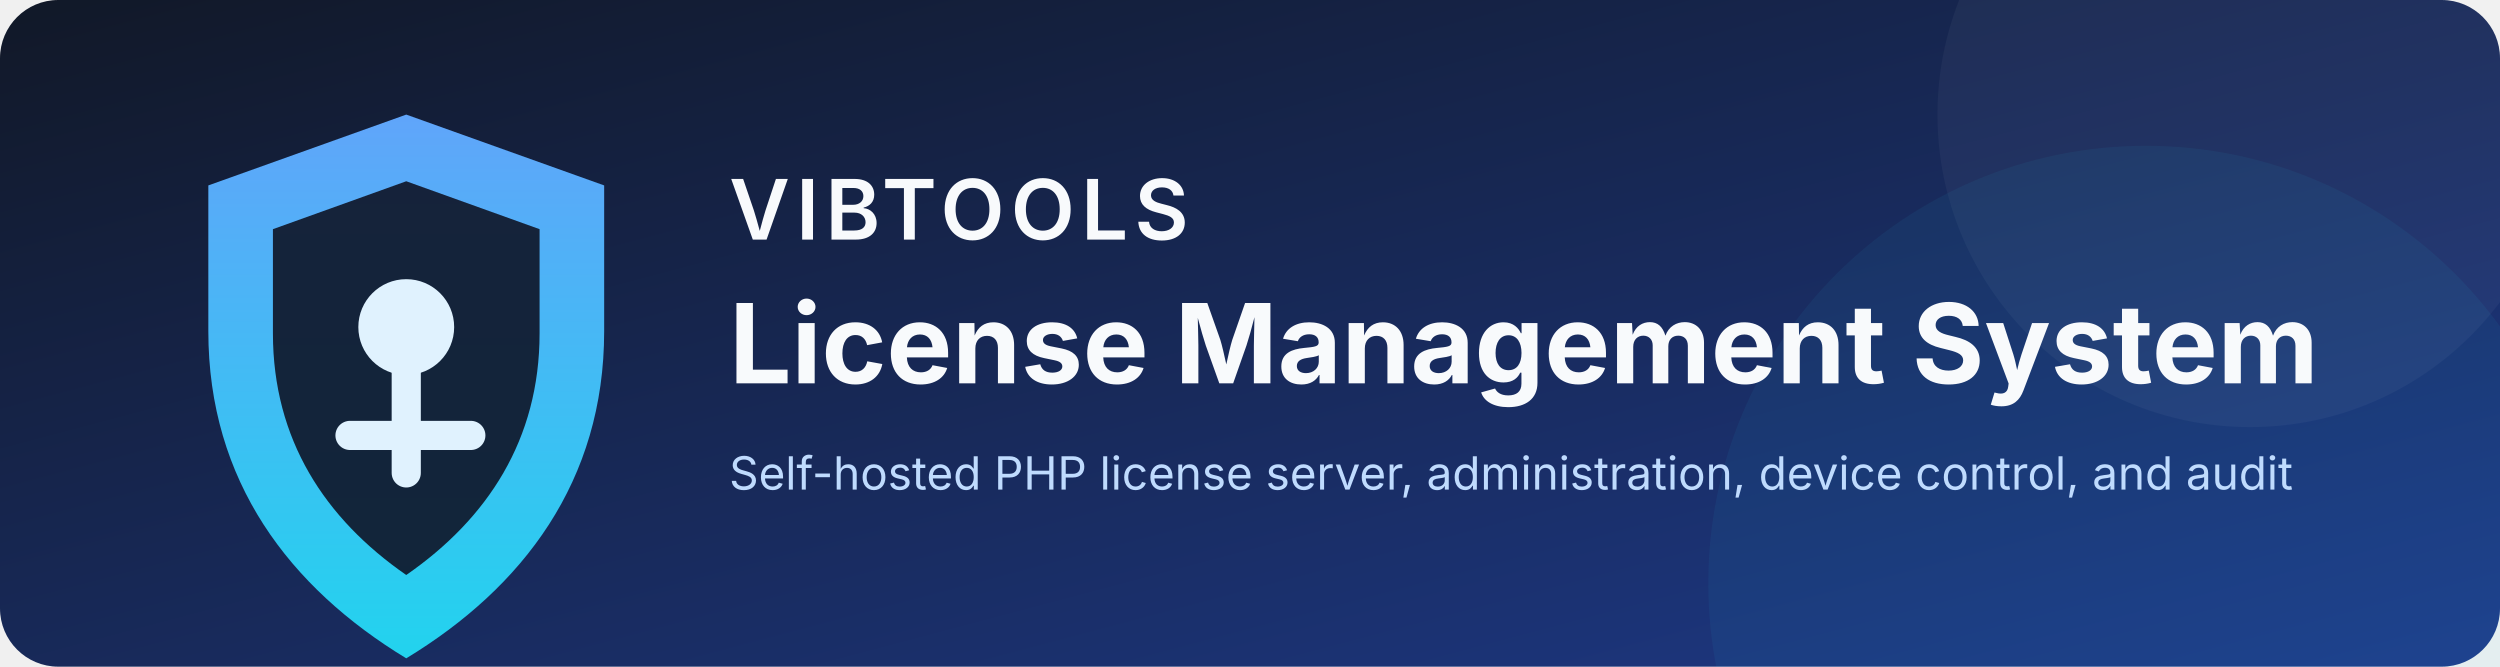
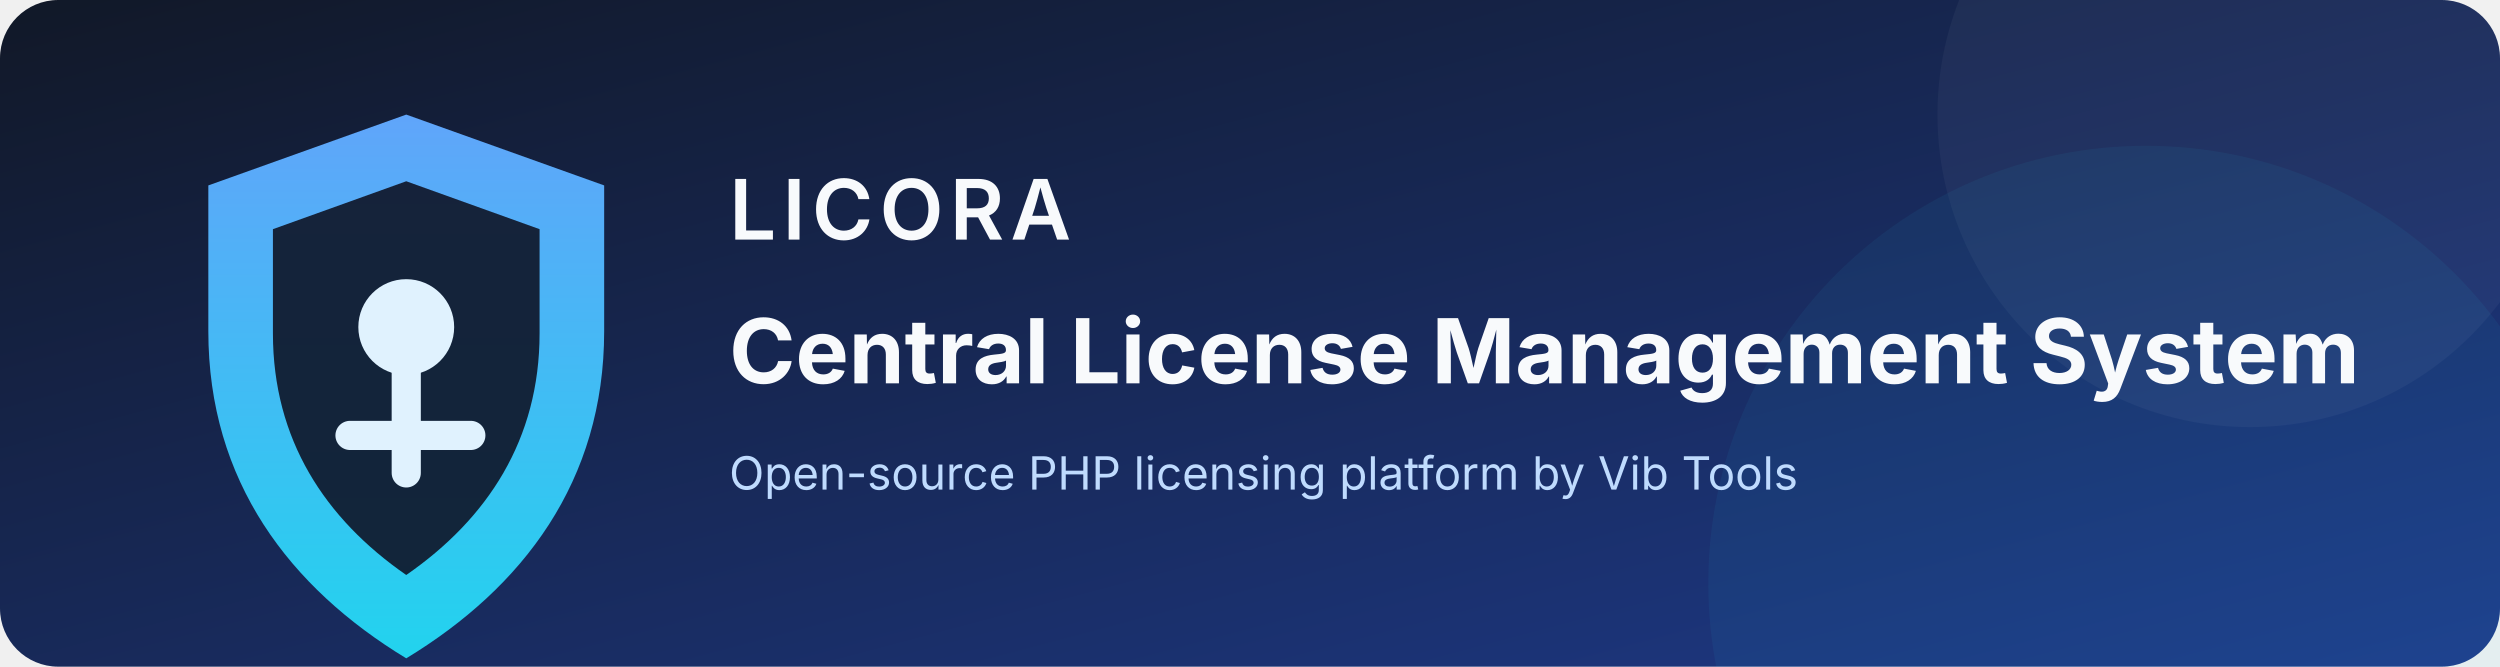
<svg xmlns="http://www.w3.org/2000/svg" viewBox="0 0 1200 320" role="img" aria-labelledby="title desc">
  <defs>
    <linearGradient id="bg" x1="0" y1="0" x2="1" y2="1">
      <stop offset="0" stop-color="#111827" />
      <stop offset="1" stop-color="#1e3a8a" />
    </linearGradient>
    <linearGradient id="shield" x1="0" y1="0" x2="0" y2="1">
      <stop offset="0" stop-color="#60a5fa" />
      <stop offset="1" stop-color="#22d3ee" />
    </linearGradient>
  </defs>
  <rect width="1200" height="320" rx="28" fill="url(#bg)" />
  <circle cx="1080" cy="55" r="150" fill="#ffffff" opacity="0.04" />
  <circle cx="1030" cy="280" r="210" fill="#22d3ee" opacity="0.06" />
  <g transform="translate(90 55)">
    <path d="M105 0 200 34v70c0 72-39 123-95 157C49 227 10 176 10 104V34Z" fill="url(#shield)" />
    <path d="M105 32 169 55v50c0 51-25 89-64 116-39-27-64-65-64-116V55Z" fill="#0f172a" opacity="0.92" />
    <circle cx="105" cy="102" r="23" fill="#e0f2fe" />
    <path d="M105 122v50m0-18h31m-31 0H78" stroke="#e0f2fe" stroke-width="14" stroke-linecap="round" />
  </g>
  <g fill="#f8fafc" font-family="Inter,Segoe UI,Arial,sans-serif">
-     <text x="350" y="115" font-size="40" font-weight="600" letter-spacing="3">VIBTOOLS</text>
-     <text x="350" y="184" font-size="53" font-weight="750">License Management System</text>
-     <text x="350" y="235" font-size="22" fill="#bfdbfe">Self-hosted PHP license server, administration, device control, and audit</text>
+     <text x="350" y="115" font-size="40" font-weight="600" letter-spacing="3">LICORA</text>
+     <text x="350" y="184" font-size="43" font-weight="750">Central License Management System</text>
+     <text x="350" y="235" font-size="22" fill="#bfdbfe">Open-source PHP licensing platform by Vib Tools</text>
  </g>
</svg>
